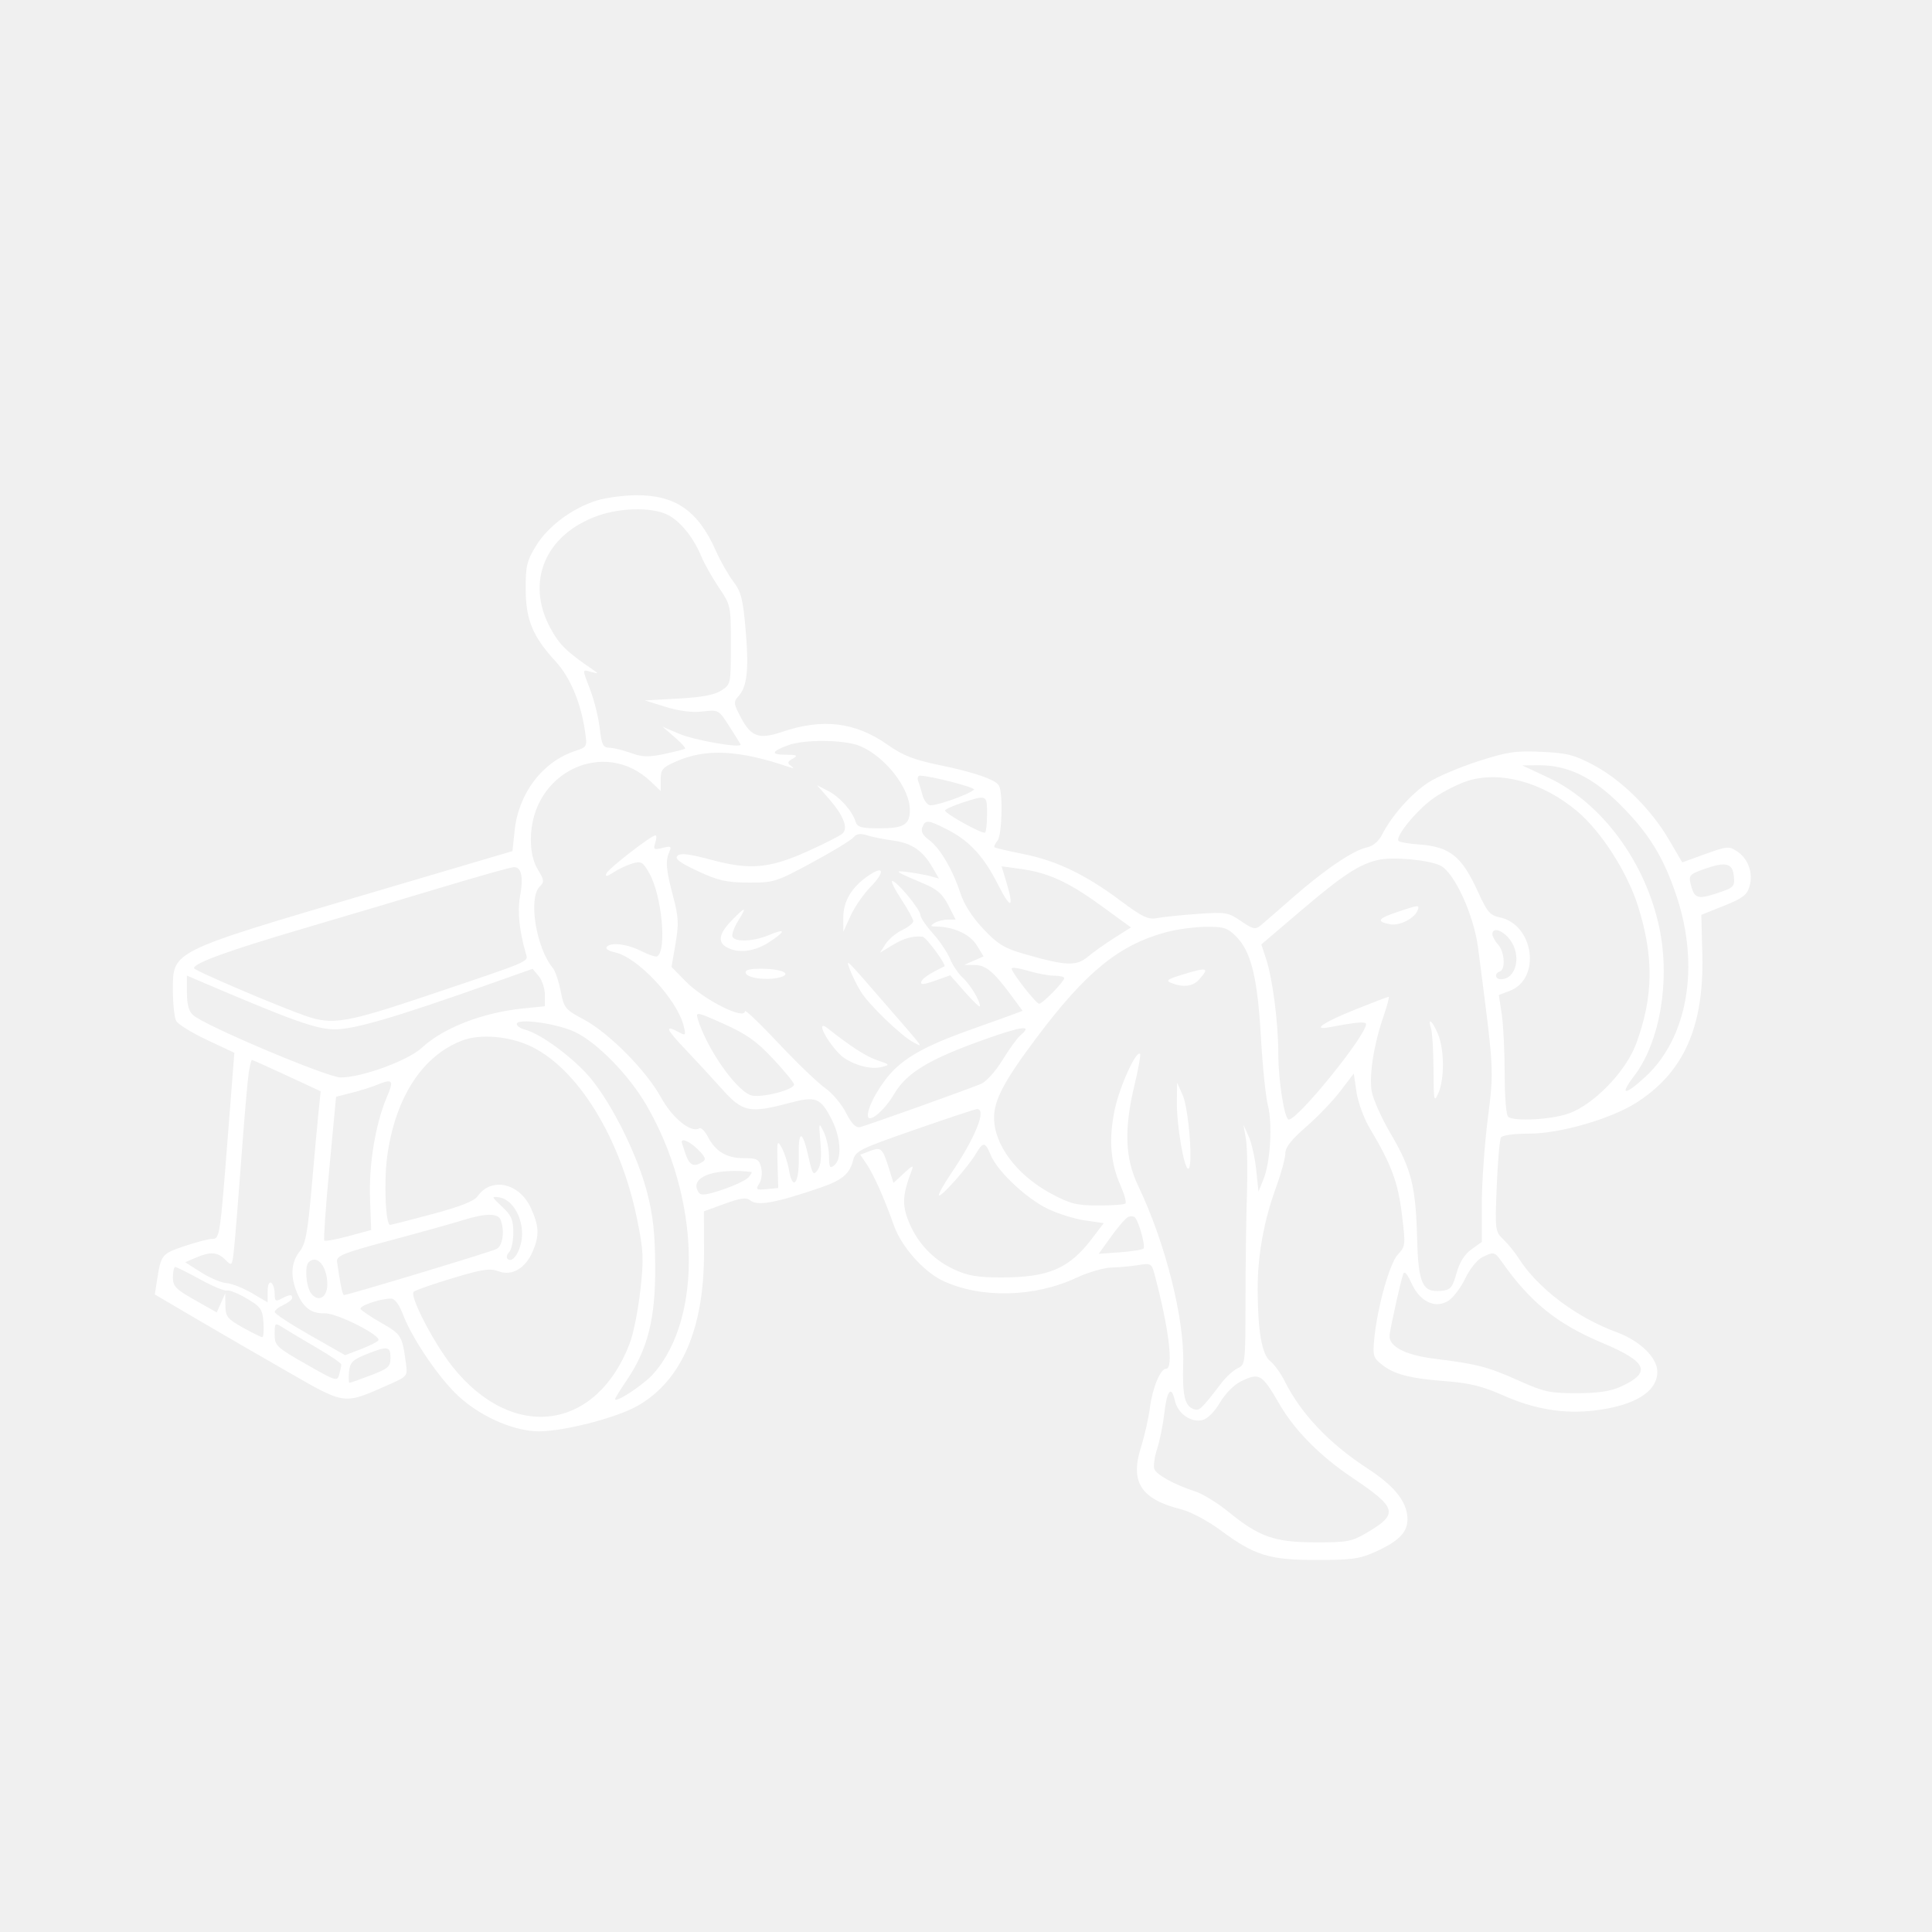
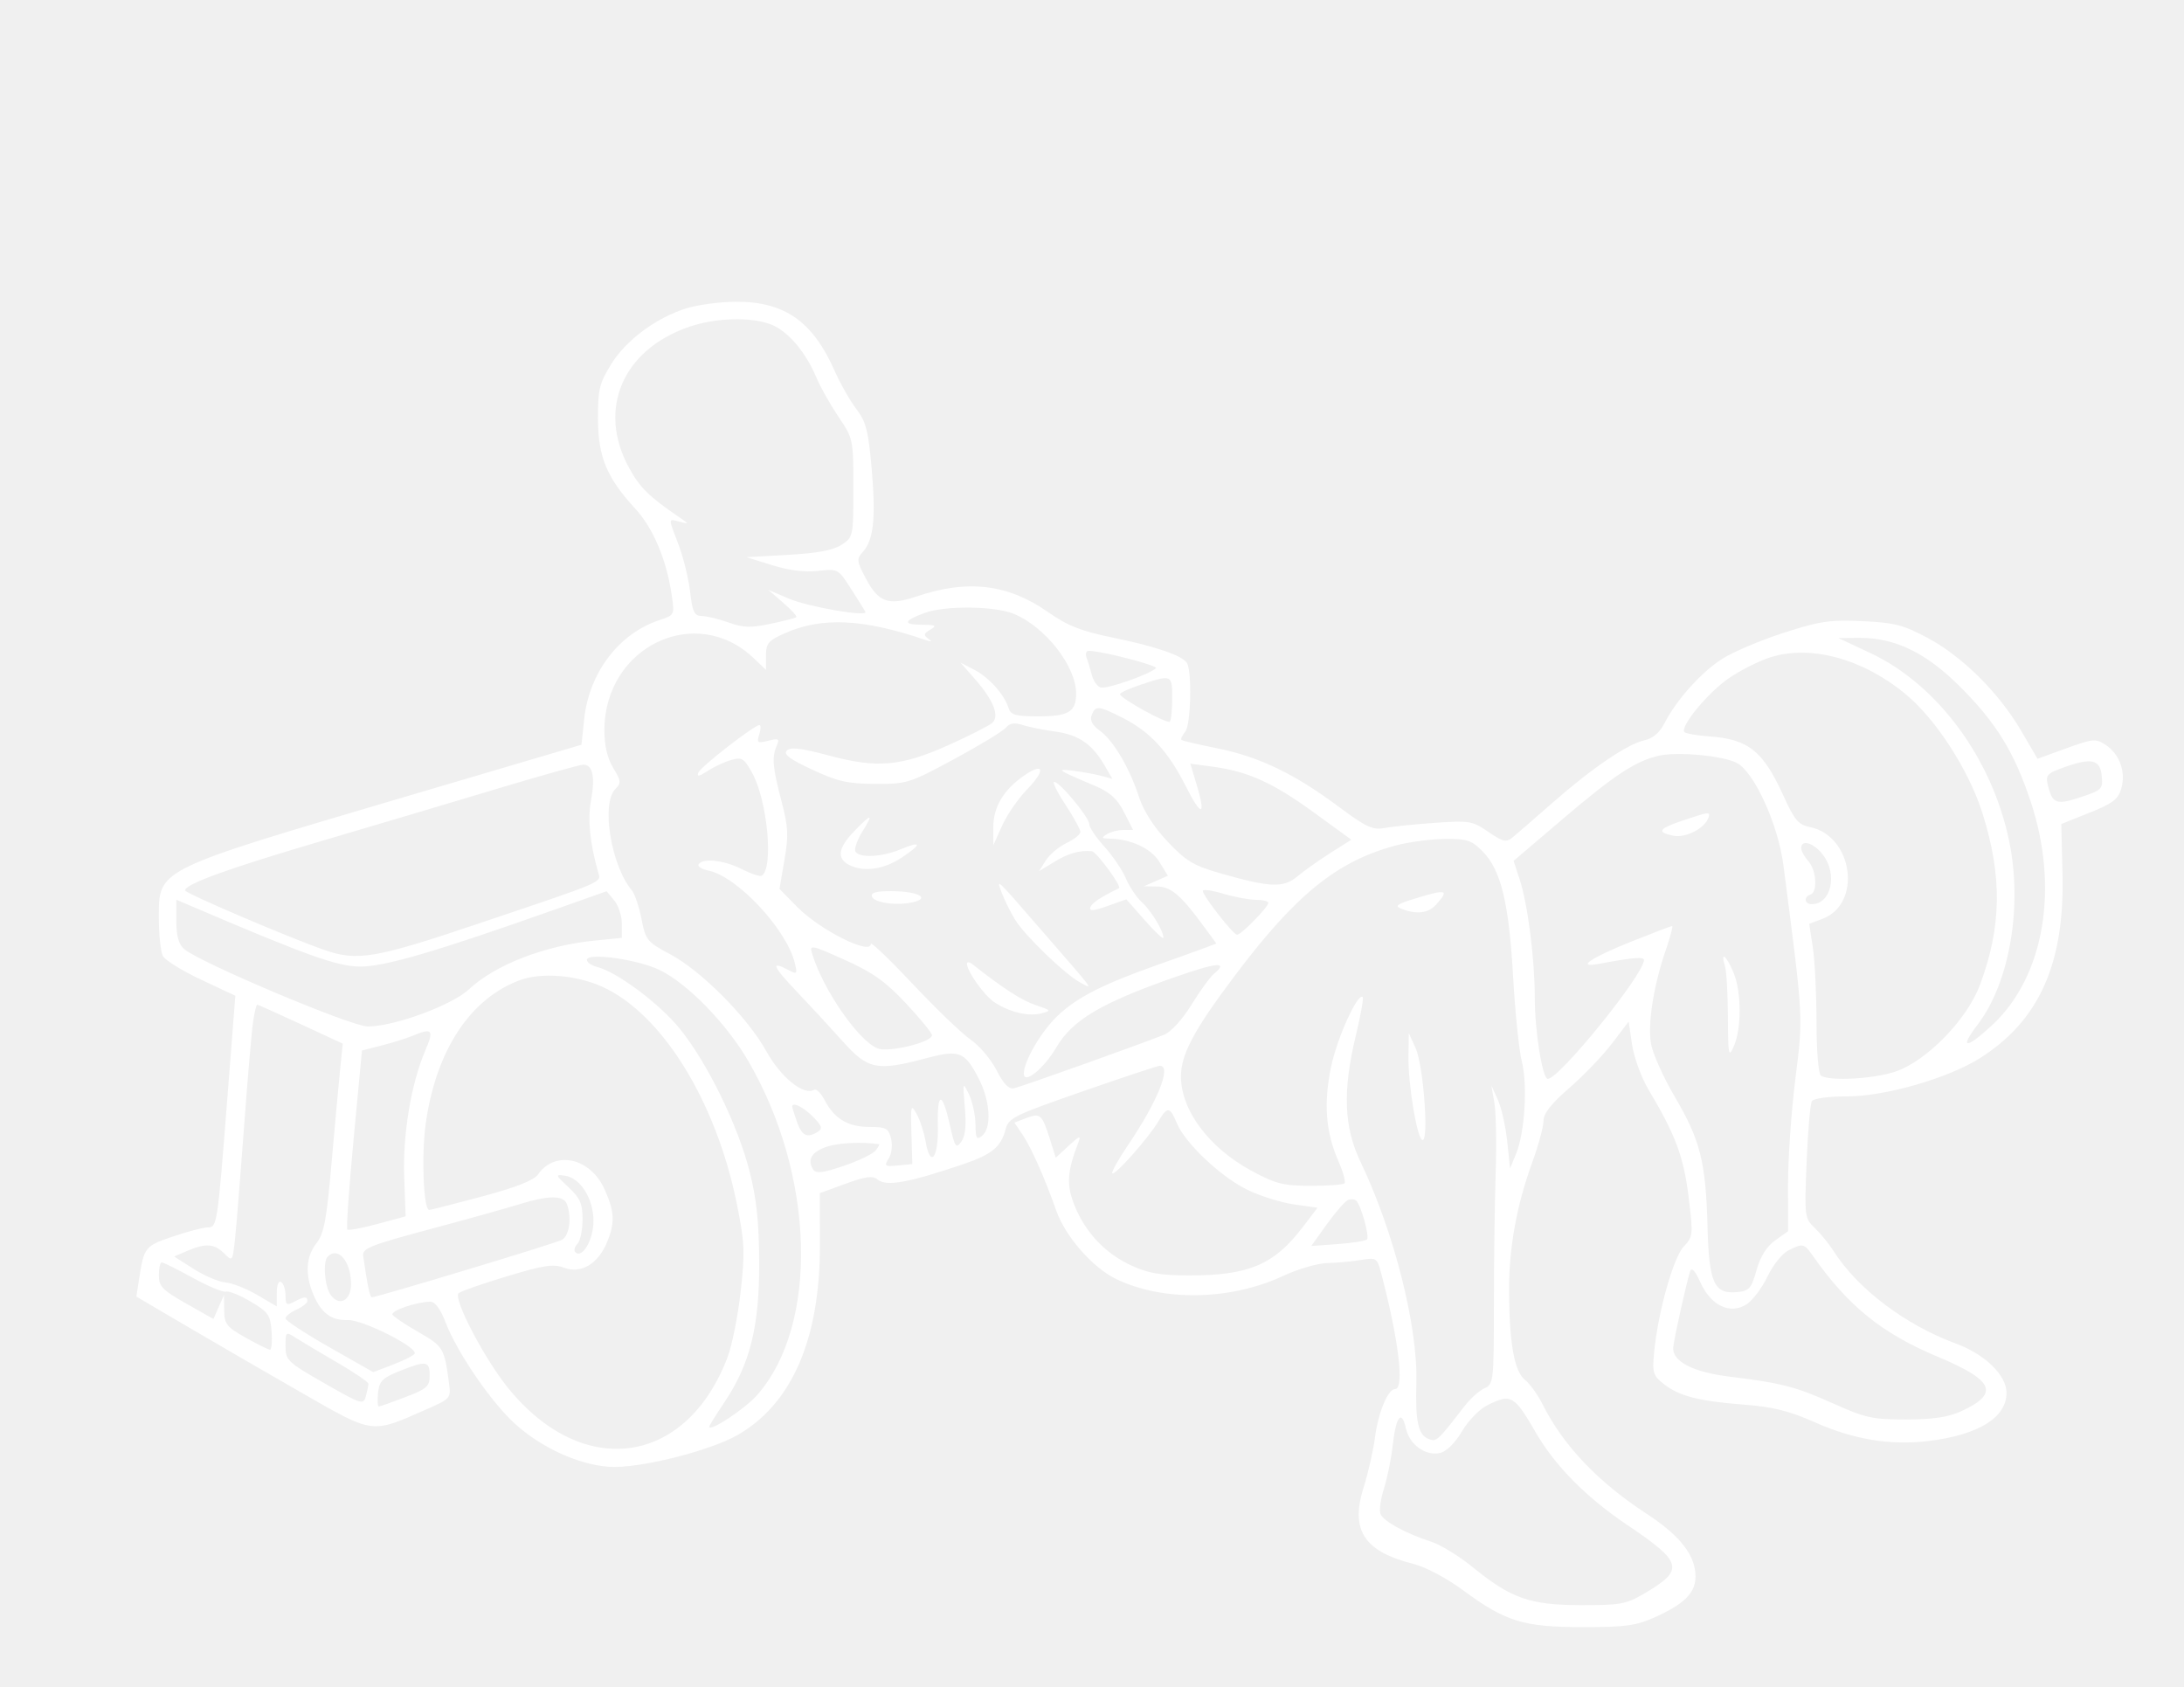
- <svg xmlns="http://www.w3.org/2000/svg" width="512" height="512" viewBox="0 0 512 512">
+ <svg xmlns="http://www.w3.org/2000/svg" width="465" height="359" viewBox="12 67 465 359">
  <g data-align="1" transform="translate(256 492) scale(0.93) translate(-256 -492)">
    <path fill="#fff" fill-rule="evenodd" d="M150.87 105.565c-6.968 2.145-13.924 7.304-17.341 12.861-2.684 4.366-3.025 5.788-2.996 12.5.038 8.705 2.016 13.459 8.548 20.546 4.091 4.438 7.117 11.598 8.321 19.685.69 4.638.678 4.661-2.776 5.801-9.303 3.071-16.132 12.051-17.251 22.685l-.616 5.857-40.542 11.969C28.982 234.366 30 233.863 30 245.24c0 3.79.42 7.677.934 8.637s4.454 3.398 8.756 5.416l7.821 3.67-1.814 23.269C43.407 315.605 43.347 316 41.149 316c-.968 0-4.529.935-7.912 2.077-6.406 2.164-6.628 2.439-7.738 9.591l-.647 4.168 11.824 6.944a3419 3419 0 0 0 26.293 15.231c16.312 9.343 15.595 9.252 28.387 3.595 5.532-2.446 5.542-2.459 5.029-6.279-1.033-7.686-1.305-8.135-6.865-11.315-3.013-1.724-5.724-3.533-6.024-4.019-.547-.885 5.526-2.977 8.671-2.987 1.067-.004 2.313 1.683 3.46 4.686 2.608 6.831 10.326 18.149 15.784 23.148 6.037 5.528 14.537 9.439 21.655 9.964 6.592.485 23.113-3.615 29.518-7.327 12.445-7.212 18.813-22.027 18.761-43.651l-.028-11.674 5.899-2.151c4.626-1.686 6.207-1.894 7.328-.965 2.011 1.669 7.209.723 19.956-3.631 6.161-2.105 8.307-3.882 9.296-7.697.723-2.789 1.707-3.282 17.637-8.831 9.279-3.232 17.253-5.877 17.719-5.877 2.799 0-.481 8.144-7.382 18.327-2.172 3.205-3.739 6.037-3.483 6.294.584.583 8.311-8.131 10.51-11.854 2.082-3.525 2.667-3.476 4.255.359 1.897 4.58 10.062 12.295 16.147 15.258 2.916 1.42 7.723 2.926 10.683 3.349l5.382.767-3.424 4.489c-6.507 8.528-12.32 11.002-25.84 10.996-6.799-.004-9.502-.471-13.507-2.336-5.99-2.789-10.612-7.776-12.997-14.022-1.742-4.561-1.527-7.492 1.039-14.127.629-1.625.214-1.48-2.212.776l-2.986 2.775-1.342-4.275c-1.777-5.659-2.195-6.031-5.4-4.812l-2.73 1.038 1.859 2.749c2.002 2.96 5.095 9.926 7.734 17.416 2.102 5.967 8.37 13.093 13.803 15.695 10.76 5.152 26.177 4.839 38.176-.775 3.335-1.56 7.863-2.878 10.063-2.929s5.661-.367 7.69-.703c3.601-.596 3.716-.517 4.696 3.217 3.979 15.156 5.311 26.328 3.14 26.328-1.636 0-3.877 5.389-4.613 11.094-.384 2.973-1.542 8.076-2.573 11.339-3.124 9.89.033 14.75 11.447 17.62 2.742.689 7.568 3.257 11.301 6.012 9.729 7.182 13.802 8.435 27.412 8.435 9.904 0 12.215-.323 16.652-2.331 7.418-3.356 9.772-6.17 9.023-10.786-.701-4.317-4.195-8.351-11.175-12.902-11.031-7.192-19.029-15.62-23.708-24.981-1.099-2.2-2.926-4.732-4.059-5.628-2.415-1.907-3.571-8.411-3.62-20.372-.041-9.697 1.732-19.557 5.254-29.231 1.448-3.977 2.633-8.32 2.633-9.651 0-1.709 1.735-3.923 5.905-7.536 3.248-2.814 7.636-7.387 9.75-10.162l3.845-5.047.772 5.273c.425 2.901 2.124 7.542 3.776 10.314 6.178 10.364 8.03 15.318 9.16 24.492 1.082 8.791 1.047 9.147-1.127 11.462-2.377 2.53-5.889 15.102-6.76 24.197-.446 4.652-.246 5.303 2.225 7.247 3.524 2.772 8.01 3.919 18.454 4.721 6.529.501 10.266 1.436 16.116 4.032 8.937 3.966 17.326 5.342 26.082 4.278 11.385-1.383 17.802-5.356 17.802-11.021 0-4.034-4.94-8.834-11.628-11.298-11.557-4.257-22.489-12.53-27.959-21.156-1.016-1.603-2.938-3.964-4.27-5.246-2.378-2.288-2.414-2.575-1.904-15.151.286-7.05.826-13.313 1.2-13.918.395-.639 3.786-1.099 8.108-1.099 8.713 0 23.224-4.193 30.457-8.8 13.502-8.601 19.316-21.618 18.815-42.123l-.279-11.422 6.444-2.578c5.359-2.143 6.588-3.082 7.301-5.577 1.082-3.782-.399-7.873-3.611-9.978-2.246-1.471-2.879-1.415-8.996.806l-6.58 2.388-3.796-6.489c-5.046-8.629-13.438-16.953-21.351-21.179-5.578-2.979-7.601-3.499-14.951-3.841-7.401-.344-9.729.001-18.004 2.667-5.227 1.684-11.56 4.366-14.073 5.96-4.798 3.043-10.568 9.487-13.281 14.833-1.042 2.053-2.612 3.387-4.465 3.794-3.934.864-12.005 6.336-21.064 14.281-4.187 3.672-8.348 7.28-9.246 8.017-1.398 1.146-2.191.957-5.5-1.314-3.662-2.513-4.318-2.622-12.367-2.052-4.675.331-9.862.864-11.527 1.185-2.564.494-4.171-.269-10.5-4.989-9.972-7.435-18.111-11.343-27.61-13.254-4.325-.871-8.04-1.741-8.256-1.935-.215-.193.18-1.041.879-1.883 1.287-1.551 1.58-13.792.377-15.738-1.046-1.692-7.099-3.77-16.798-5.766-7.508-1.544-10.47-2.709-15.048-5.916-9.12-6.388-18.4-7.49-29.98-3.558-6.435 2.185-8.766 1.39-11.602-3.956-2.195-4.137-2.247-4.582-.733-6.268 2.448-2.728 2.971-7.728 1.989-19.022-.754-8.673-1.28-10.721-3.499-13.63-1.436-1.883-3.684-5.84-4.994-8.794-5.042-11.362-11.513-15.859-22.698-15.777-3.575.026-8.583.689-11.13 1.473m.462 4.286c-15.161 5.24-20.976 18.838-13.743 32.14 2.572 4.731 4.532 6.647 12.051 11.779 1.727 1.179 1.699 1.228-.39.683-2.711-.708-2.691-1.115-.26 5.279 1.093 2.878 2.28 7.715 2.637 10.75.555 4.724.952 5.524 2.761 5.562 1.161.024 3.912.696 6.112 1.493 3.265 1.182 5.01 1.235 9.5.286 3.025-.639 5.697-1.32 5.937-1.513.241-.194-1.109-1.686-3-3.317l-3.437-2.966 4.725 2.022c4.449 1.904 18.16 4.269 17.537 3.025-.158-.316-1.632-2.67-3.275-5.232-2.966-4.626-3.019-4.655-7.57-4.131-2.987.344-6.644-.113-10.5-1.311l-5.917-1.84 9.545-.53c6.747-.375 10.337-1.05 12.25-2.303 2.674-1.753 2.705-1.9 2.705-13.013 0-11.141-.03-11.286-3.421-16.321-1.882-2.794-4.146-6.814-5.031-8.933-2.402-5.748-6.398-10.499-10.148-12.066-4.541-1.898-12.828-1.699-19.068.457m53.99 65.475c-4.827 1.783-5.07 2.671-.739 2.704 3.307.026 3.626.2 2.047 1.117-1.529.889-1.62 1.265-.5 2.064.999.713.828.794-.63.298-14.299-4.86-23.648-5.307-32.171-1.536-3.822 1.69-4.329 2.294-4.329 5.158v3.243l-2.75-2.634c-13.32-12.758-34.26-2.683-34.246 16.478.002 3.529.672 6.378 2.018 8.586 1.8 2.953 1.853 3.464.496 4.821-3.311 3.311-1.009 17.489 3.769 23.212.667.799 1.663 3.75 2.213 6.558.948 4.84 1.285 5.257 6.5 8.032 7.223 3.845 17.808 14.513 22.082 22.256 3.295 5.969 8.61 10.243 10.944 8.801.489-.302 1.58.788 2.426 2.423 2.18 4.216 5.338 6.093 10.251 6.093 3.773 0 4.335.302 4.924 2.651.379 1.508.15 3.477-.531 4.567-1.099 1.759-.926 1.89 2.104 1.599l3.3-.317-.207-7c-.192-6.465-.101-6.809 1.188-4.5.768 1.375 1.692 4.211 2.054 6.301 1.092 6.31 2.985 3.849 2.811-3.654-.182-7.843 1.017-7.852 2.77-.021 1.127 5.039 1.384 5.411 2.592 3.759.93-1.273 1.179-3.677.814-7.859-.51-5.828-.479-5.927.93-3.026.802 1.65 1.478 4.743 1.503 6.872.039 3.327.256 3.697 1.545 2.628 2.19-1.818 1.837-7.917-.75-12.975-3.22-6.294-4.471-6.784-12.124-4.745-11.256 2.999-13.299 2.58-19.096-3.916a586 586 0 0 0-10.62-11.5c-5.451-5.719-5.914-7.007-1.709-4.756 1.923 1.029 2.02.904 1.364-1.75-1.89-7.645-13.221-19.739-19.711-21.037-1.552-.311-2.577-.96-2.279-1.443.931-1.506 5.832-.965 9.861 1.09 2.123 1.082 4.183 1.768 4.577 1.524 2.788-1.723 1.322-17.289-2.226-23.636-1.823-3.262-2.325-3.562-4.785-2.857-1.511.434-3.938 1.568-5.392 2.521-1.918 1.257-2.494 1.355-2.097.356.541-1.359 12.79-10.876 13.998-10.876.343 0 .319.961-.054 2.136-.61 1.92-.401 2.067 2.059 1.449 2.376-.596 2.633-.449 1.947 1.114-1.154 2.631-.954 4.998 1.076 12.693 1.558 5.905 1.656 7.839.683 13.5l-1.135 6.608 4.024 4.106c5.166 5.273 16.889 11.169 16.889 8.495 0-.569 4.323 3.563 9.606 9.182s11.246 11.349 13.25 12.732 4.67 4.533 5.925 7c1.585 3.118 2.803 4.378 3.996 4.135 1.572-.321 28.174-9.812 34.383-12.266 1.552-.614 4.141-3.453 6.22-6.821 1.959-3.173 4.25-6.341 5.091-7.039 3.61-2.996.838-2.743-9.387.859-16.44 5.791-22.956 9.678-26.584 15.858-2.923 4.979-7.526 8.665-7.478 5.988.05-2.811 3.932-9.482 7.575-13.018 4.4-4.272 10.431-7.365 23.022-11.809 4.751-1.677 9.729-3.464 11.064-3.971l2.425-.923-2.747-3.754c-5.335-7.29-7.614-9.252-10.798-9.299l-3.063-.045 2.754-1.205 2.754-1.205-1.952-3.189c-1.9-3.104-6.602-5.269-11.556-5.321-1.658-.017-1.744-.186-.5-.99.825-.533 2.522-.976 3.77-.985l2.271-.015-2.084-4.084c-1.592-3.122-3.188-4.55-6.77-6.058-8.588-3.618-9.047-3.949-4.687-3.38 2.2.286 5.079.816 6.398 1.177l2.399.656-1.899-3.26c-2.755-4.732-5.917-6.867-11.218-7.574-2.574-.344-5.89-1.009-7.369-1.477-1.949-.619-3.018-.455-3.889.594-.66.795-5.975 4.025-11.811 7.176-10.264 5.543-10.856 5.729-18.111 5.694-6.313-.03-8.597-.548-14.431-3.269-5.17-2.412-6.642-3.522-5.795-4.369.846-.846 3.292-.555 9.628 1.148 11.083 2.978 16.591 2.483 27.598-2.483 4.675-2.108 9.081-4.354 9.791-4.989 1.737-1.554.307-5.181-3.955-10.036l-3.298-3.756 3.143 1.625c3.368 1.742 6.856 5.631 7.845 8.747.514 1.62 1.576 1.918 6.841 1.918 6.942 0 8.633-1.026 8.633-5.24 0-6.213-7.024-15.209-14.218-18.209-4.37-1.823-15.794-1.948-20.46-.225m216.522 9.191c15.357 7.204 27.844 24.113 31.759 43.004 3.112 15.014.121 32.447-7.215 42.057-4.265 5.589-2.717 5.689 3.228.209 12.05-11.108 15.552-31.503 8.844-51.512-3.717-11.086-7.816-17.757-15.895-25.87-7.923-7.956-15.063-11.432-23.353-11.369l-4.712.036zm-179.447 1.076c.336.876.875 2.643 1.198 3.928.322 1.284 1.206 2.573 1.965 2.864 1.268.486 10.899-2.836 12.728-4.391.684-.581-12.492-3.994-15.423-3.994-.594 0-.804.717-.468 1.593m156.473-.084c-2.546.815-6.776 2.946-9.399 4.736-4.818 3.289-11.348 11.212-10.192 12.368.345.344 2.897.786 5.672.98 8.941.627 12.328 3.335 16.968 13.567 2.541 5.604 3.43 6.66 6.055 7.185 9.883 1.976 12.043 17.559 2.912 21.003l-3.053 1.152.833 5.5c.459 3.025.834 10.675.834 17 0 6.51.434 11.819 1 12.235 1.819 1.336 12.062.793 17.072-.906 7.135-2.42 16.381-11.897 19.345-19.829 4.974-13.309 5.143-24.876.574-39.339-3.077-9.74-10.524-21.328-17.414-27.097-9.825-8.225-21.893-11.534-31.207-8.555m-144.12 6.262c-2.613.869-4.733 1.839-4.713 2.155.063.954 10.819 6.885 11.412 6.292.303-.303.551-2.726.551-5.385 0-5.411-.083-5.446-7.25-3.062m-11.197 6.952c-.453 1.181.146 2.311 1.905 3.592 3.11 2.265 6.745 8.434 8.948 15.185 1.044 3.197 3.401 6.87 6.538 10.185 4.145 4.381 5.966 5.49 11.731 7.148 11.739 3.376 14.763 3.51 17.999.796 1.554-1.303 4.966-3.724 7.582-5.379l4.755-3.009-8.612-6.257c-9.345-6.79-15.04-9.369-23.076-10.453l-5.178-.699 1.442 4.791c2.215 7.359 1.116 7.512-2.497.348-3.989-7.913-8.107-12.392-14.307-15.56-5.617-2.871-6.365-2.942-7.23-.688m129.947 9.273c-5.362 1.201-10.15 4.334-21.849 14.298l-11.5 9.793 1.383 4.207c1.859 5.656 3.466 18.225 3.466 27.112 0 7.561 1.765 18.594 2.974 18.594 2.64 0 22.026-23.94 22.026-27.2 0-.814-2.502-.603-10.375.874-5.293.994-1.843-1.377 7.374-5.066 4.958-1.984 9.212-3.608 9.454-3.608s-.422 2.502-1.474 5.561c-2.762 8.027-4.13 16.64-3.385 21.303.357 2.229 2.823 7.747 5.48 12.262 5.83 9.905 7.086 14.896 7.476 29.712.342 12.956 1.506 15.49 6.871 14.961 2.67-.264 3.179-.851 4.35-5.016.887-3.154 2.304-5.412 4.278-6.818l2.951-2.101-.017-10.682c-.009-5.875.746-16.767 1.678-24.205 1.812-14.458 1.878-13.285-2.741-48.919-1.214-9.366-6.715-21.399-10.704-23.414-3.238-1.636-13.503-2.591-17.716-1.648m92.669 2.675c-3.948 1.413-4.273 1.783-3.679 4.189 1.023 4.145 1.968 4.481 7.476 2.651 4.873-1.618 5.13-1.876 4.84-4.86-.368-3.792-2.323-4.24-8.637-1.98M107.5 215.566c-9.9 2.984-28.125 8.406-40.5 12.048-21.26 6.257-31.012 9.796-30.99 11.246.009.646 23.761 10.795 31.866 13.617 7.577 2.638 11.608 1.95 35.25-6.013 29.612-9.974 28.15-9.342 27.427-11.867-1.851-6.471-2.414-12.019-1.639-16.165 1.036-5.546.416-8.456-1.781-8.362-.898.038-9.733 2.511-19.633 5.496m120.604-3.012c-4.739 3.269-7.094 7.243-7.075 11.946l.015 4 2.033-4.5c1.118-2.475 3.634-6.146 5.591-8.159 4.378-4.499 4.041-6.463-.564-3.287m9.453 6.673c1.894 2.875 3.433 5.688 3.421 6.25s-1.44 1.698-3.175 2.523-3.862 2.613-4.728 3.973l-1.575 2.473 3.5-2.131c3.245-1.977 5.861-2.714 8.617-2.43 1.044.107 6.918 8.111 6.208 8.457-4.306 2.097-6.241 3.39-6.573 4.391-.299.906.74.825 3.92-.307l4.328-1.54 4.229 4.807c2.327 2.644 4.239 4.447 4.25 4.007.04-1.545-2.797-6.225-4.959-8.182-1.202-1.088-2.825-3.51-3.608-5.382-.782-1.873-2.995-5.146-4.917-7.273-1.922-2.128-3.495-4.461-3.495-5.186 0-1.537-6.747-9.677-8.02-9.677-.476 0 .684 2.352 2.577 5.227m141.198 3.669c-5.434 1.837-5.9 2.635-2.005 3.436 2.791.574 7.209-1.708 8.02-4.143.471-1.412.14-1.373-6.015.707m-189.559 2.402c-3.651 3.767-4.048 6.176-1.262 7.667 3.3 1.766 7.937 1.148 12.108-1.611 4.778-3.163 4.628-3.95-.356-1.867-4.159 1.737-9.276 1.986-10.197.495-.346-.56.339-2.585 1.522-4.5 2.685-4.345 2.26-4.388-1.815-.184m123.916 3.283c-13.468 3.622-22.874 11.262-36.962 30.027-9.222 12.281-12.15 17.789-12.15 22.85 0 7.737 6.454 16.352 16.174 21.593 5.5 2.965 7.262 3.413 13.49 3.43 3.94.01 7.433-.249 7.762-.576.329-.328-.278-2.578-1.348-5-2.943-6.661-3.462-13.347-1.69-21.764 1.388-6.591 6.113-16.974 7.22-15.866.238.237-.474 4.21-1.581 8.828-3.043 12.694-2.734 20.918 1.087 28.897 7.661 15.997 13.143 37.665 12.776 50.5-.258 9.012.413 12.019 2.895 12.971 1.705.654 2.065.321 8.116-7.535 1.32-1.714 3.375-3.56 4.567-4.103 2.105-.959 2.166-1.497 2.174-19.16.005-9.995.189-23.573.409-30.173s.089-13.8-.291-16l-.692-4 1.486 3.291c.817 1.81 1.779 6.085 2.138 9.5l.653 6.209 1.4-3.421c1.98-4.836 2.649-15.769 1.29-21.079-.633-2.475-1.533-11.25-1.999-19.5-.958-16.926-2.799-24.417-7.047-28.665-2.487-2.487-3.551-2.827-8.662-2.769-3.205.036-8.251.718-11.215 1.515m92.888.59c0 .644.731 1.98 1.625 2.967 1.855 2.05 2.185 7.092.5 7.654-1.617.539-1.388 2.208.304 2.208 4.452 0 5.979-6.941 2.498-11.365-2.132-2.71-4.927-3.541-4.927-1.464m-182.992 10.318c.618 1.644 1.986 4.383 3.039 6.086 2.299 3.721 11.526 12.6 14.979 14.416 2.914 1.531 3.531 2.366-8.499-11.491-11.187-12.886-10.859-12.575-9.519-9.011m45.992-.535c0 1.127 6.969 10.046 7.85 10.046.942 0 7.15-6.336 7.15-7.298 0-.386-1.278-.702-2.841-.702s-4.938-.631-7.5-1.402-4.659-1.061-4.659-.644m-148 4.16c-27.645 9.789-39.445 13.243-45 13.171-5.246-.067-12.097-2.522-38.25-13.708L34 240.973v4.859c0 3.371.536 5.332 1.75 6.405C39.217 255.302 74.03 270 77.821 270c6.06 0 19.255-4.845 23.179-8.51 6.007-5.612 17.35-10.012 28.75-11.153l6.25-.626v-3.245c0-1.784-.787-4.185-1.75-5.334l-1.75-2.09zm72.244-2.864c.48 1.464 5.921 2.176 9.592 1.255 3.866-.97.749-2.471-5.169-2.49-3.424-.011-4.714.35-4.423 1.235m124.256.493c-4.139 1.27-4.656 1.671-3 2.325 3.369 1.333 6.111 1.019 7.845-.897 3.179-3.513 2.551-3.698-4.845-1.428m-137.945 12.556c2.465 8.236 10.659 20.072 15.052 21.742 2.553.97 12.393-1.446 12.393-3.043 0-.509-2.666-3.775-5.924-7.257-4.714-5.04-7.583-7.079-14.052-9.989-7.715-3.469-8.094-3.543-7.469-1.453M128 254.753c0 .566 1.033 1.289 2.295 1.606 4.622 1.16 14.426 8.491 19.04 14.239 6.275 7.814 13.163 21.887 15.859 32.402 1.642 6.403 2.196 11.584 2.243 21 .074 14.592-2.088 23.308-7.934 31.995-1.927 2.863-3.503 5.395-3.503 5.626 0 1.33 8.206-4.091 10.987-7.258 14.17-16.14 13.23-50.308-2.108-76.57-4.975-8.519-13.889-17.651-20.22-20.716-5.07-2.455-16.659-4.071-16.659-2.324m260.524 1.321c.362 1.141.675 6.428.697 11.75.036 8.892.147 9.433 1.364 6.676 1.796-4.067 1.747-12.461-.098-16.878-1.617-3.868-3.061-5.007-1.963-1.548m-173.52-.446c.007 1.763 3.971 7.309 6.326 8.852 3.442 2.256 7.758 3.279 10.67 2.529 2.382-.613 2.321-.703-1.294-1.918-3.188-1.071-7.491-3.855-14.456-9.35-.687-.542-1.248-.593-1.246-.113m-102.377 3.78c-11.421 4.248-19.206 16.141-21.538 32.904-1.008 7.253-.501 19.69.803 19.686.335 0 5.764-1.383 12.065-3.072 7.889-2.115 11.891-3.691 12.851-5.062 3.913-5.587 11.95-3.817 15.202 3.348 2.333 5.14 2.455 7.74.574 12.242-2.048 4.901-5.954 7.222-9.745 5.791-2.49-.94-4.576-.63-13.149 1.95-5.605 1.687-10.583 3.424-11.064 3.86-1.302 1.181 5.791 14.819 11.213 21.559 17.111 21.273 40.894 18.017 50.359-6.894 1.038-2.732 2.393-9.524 3.009-15.094 1-9.03.902-11.209-.906-20.126-4.785-23.592-17.261-43.614-30.95-49.669-5.969-2.641-13.84-3.238-18.724-1.423m-61.032 9.342c-.32 2.063-1.259 12.975-2.088 24.25s-1.761 22.834-2.071 25.686c-.558 5.129-.585 5.165-2.5 3.25-2.231-2.231-4.222-2.364-8.436-.564l-3 1.281 4.5 2.867c2.475 1.577 5.734 2.96 7.241 3.073 1.508.114 4.77 1.396 7.25 2.849L57 334.084v-3.101c0-1.813.415-2.844 1-2.483.55.34 1 1.732 1 3.094 0 2.138.264 2.335 1.934 1.441 2.345-1.254 3.066-1.301 3.066-.196 0 .462-1.125 1.353-2.5 1.979s-2.5 1.535-2.5 2.019 4.519 3.449 10.042 6.589l10.041 5.708 4.491-1.716c2.47-.943 4.711-2.071 4.98-2.505.863-1.397-11.837-7.805-15.269-7.705-3.848.113-6.127-1.588-7.94-5.926-1.919-4.59-1.665-8.605.737-11.659 1.734-2.204 2.311-5.272 3.459-18.384.758-8.657 1.646-18.341 1.972-21.522l.594-5.783-9.624-4.467C57.19 267.01 52.705 265 52.517 265s-.603 1.688-.922 3.75M88 272.164c-1.375.571-4.525 1.555-7 2.187l-4.5 1.149-1.909 20.257c-1.05 11.142-1.7 20.468-1.443 20.724s3.365-.318 6.909-1.276l6.443-1.743-.33-8.981c-.359-9.761 1.585-21.41 4.839-29.003 2.044-4.766 1.619-5.234-3.009-3.314m228.082 4.567c-.103 6.61 2.028 19.269 3.244 19.269 1.459 0 .167-17.107-1.586-21l-1.577-3.5zM175 288.351c0 .193.494 1.768 1.098 3.5 1.124 3.225 2.34 3.791 4.798 2.234 1.126-.712.892-1.388-1.204-3.484-2.229-2.229-4.692-3.41-4.692-2.25m7.907 9.18c-3.471 1.168-4.545 2.977-3.097 5.218.628.973 2.162.792 6.934-.82 3.37-1.138 6.661-2.713 7.314-3.499.653-.787 1.019-1.455.814-1.485-3.941-.577-9.286-.316-11.965.586m-59.117 9.273c2.672 2.496 3.21 3.735 3.21 7.397 0 2.42-.532 4.932-1.183 5.582-.651.651-.865 1.502-.477 1.891 1.584 1.584 4.16-2.835 4.16-7.136 0-5.149-2.975-9.858-6.56-10.385-2.222-.327-2.172-.172.85 2.651m-11.29 3.902c-2.75.862-11.975 3.435-20.5 5.718-13.687 3.665-15.467 4.38-15.22 6.113.932 6.527 1.541 9.463 1.964 9.463 1.19 0 41.947-12.308 43.506-13.138 1.759-.937 2.341-5.158 1.143-8.28-.757-1.973-4.33-1.933-10.893.124m189.795-1.013c-.663.244-2.841 2.72-4.84 5.502l-3.634 5.058 6.069-.439c3.337-.241 6.347-.718 6.689-1.059.639-.639-1.327-7.765-2.45-8.88-.346-.344-1.171-.425-1.834-.182m100.706 11.601c-1.374.695-3.498 3.369-4.72 5.942s-3.362 5.426-4.757 6.34c-3.745 2.454-8.204.358-10.594-4.98-1.191-2.661-1.999-3.548-2.348-2.576-.703 1.957-3.608 14.969-3.874 17.348-.362 3.247 4.404 5.755 12.915 6.797 11.92 1.459 15.17 2.305 23.877 6.217 7.169 3.22 8.883 3.593 16.5 3.584 6.07-.007 9.644-.53 12.5-1.829 8.984-4.087 7.735-7.087-5.211-12.516-12.825-5.378-20.491-11.564-28.586-23.068-2.055-2.921-2.307-2.977-5.702-1.259m-334.334 1.373c-1.166 1.165-.718 6.88.688 8.804 1.988 2.719 4.645 1.286 4.645-2.505 0-5.171-2.962-8.67-5.333-6.299M30 326.942c0 2.565.801 3.396 6.25 6.481l6.25 3.539 1.205-2.731 1.205-2.731.046 3.5c.041 3.131.562 3.79 4.942 6.25 2.693 1.512 5.194 2.75 5.557 2.75s.522-1.886.352-4.191c-.277-3.783-.745-4.449-4.807-6.846-2.475-1.461-5.002-2.475-5.615-2.254s-4.026-1.198-7.583-3.154S31.034 324 30.667 324 30 325.324 30 326.942m29 16.233c0 3.237.439 3.656 8.912 8.504 8.521 4.875 8.938 5.005 9.487 2.96.315-1.176.58-2.457.587-2.845s-3.249-2.6-7.236-4.916-8.263-4.862-9.5-5.659c-2.176-1.402-2.25-1.338-2.25 1.956m26 5.754c-3.832 1.547-4.547 2.281-4.813 4.944-.173 1.72-.1 3.127.161 3.127s2.989-.962 6.063-2.139c4.985-1.907 5.589-2.448 5.589-5 0-3.322-.813-3.431-7-.932m249.207 7.74c-1.848.91-4.416 3.537-5.849 5.983-1.518 2.591-3.532 4.604-4.964 4.964-3.295.827-7.066-1.846-7.888-5.591-.975-4.438-2.273-2.824-3.008 3.741-.354 3.154-1.264 7.665-2.024 10.024-.759 2.36-1.121 4.967-.804 5.793.64 1.667 5.79 4.486 11.675 6.39 2.114.685 6.331 3.27 9.37 5.745 8.858 7.215 13.126 8.723 24.785 8.755 9.083.024 10.42-.22 14.58-2.665 9.287-5.46 8.872-7.099-3.98-15.741-9.264-6.229-16.46-13.505-20.835-21.067-4.966-8.583-5.67-8.987-11.058-6.331" />
  </g>
</svg>
